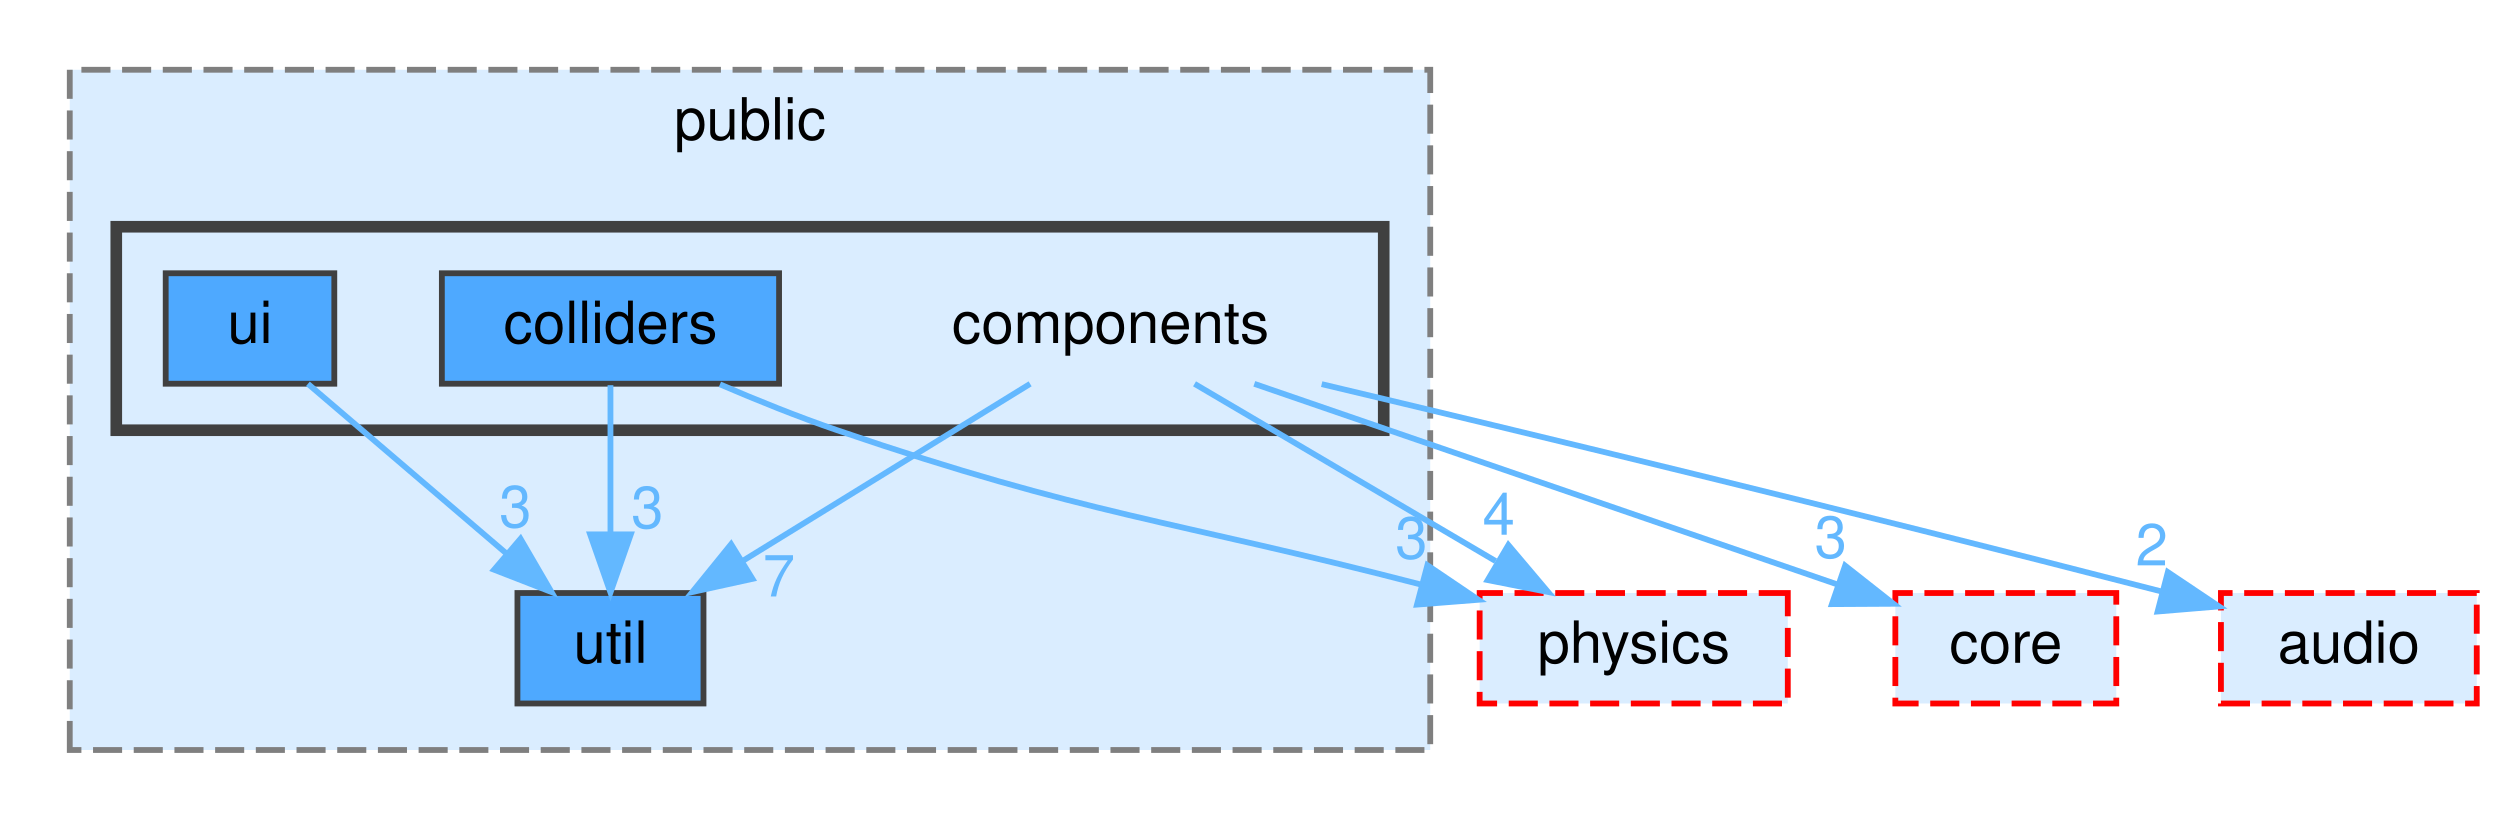
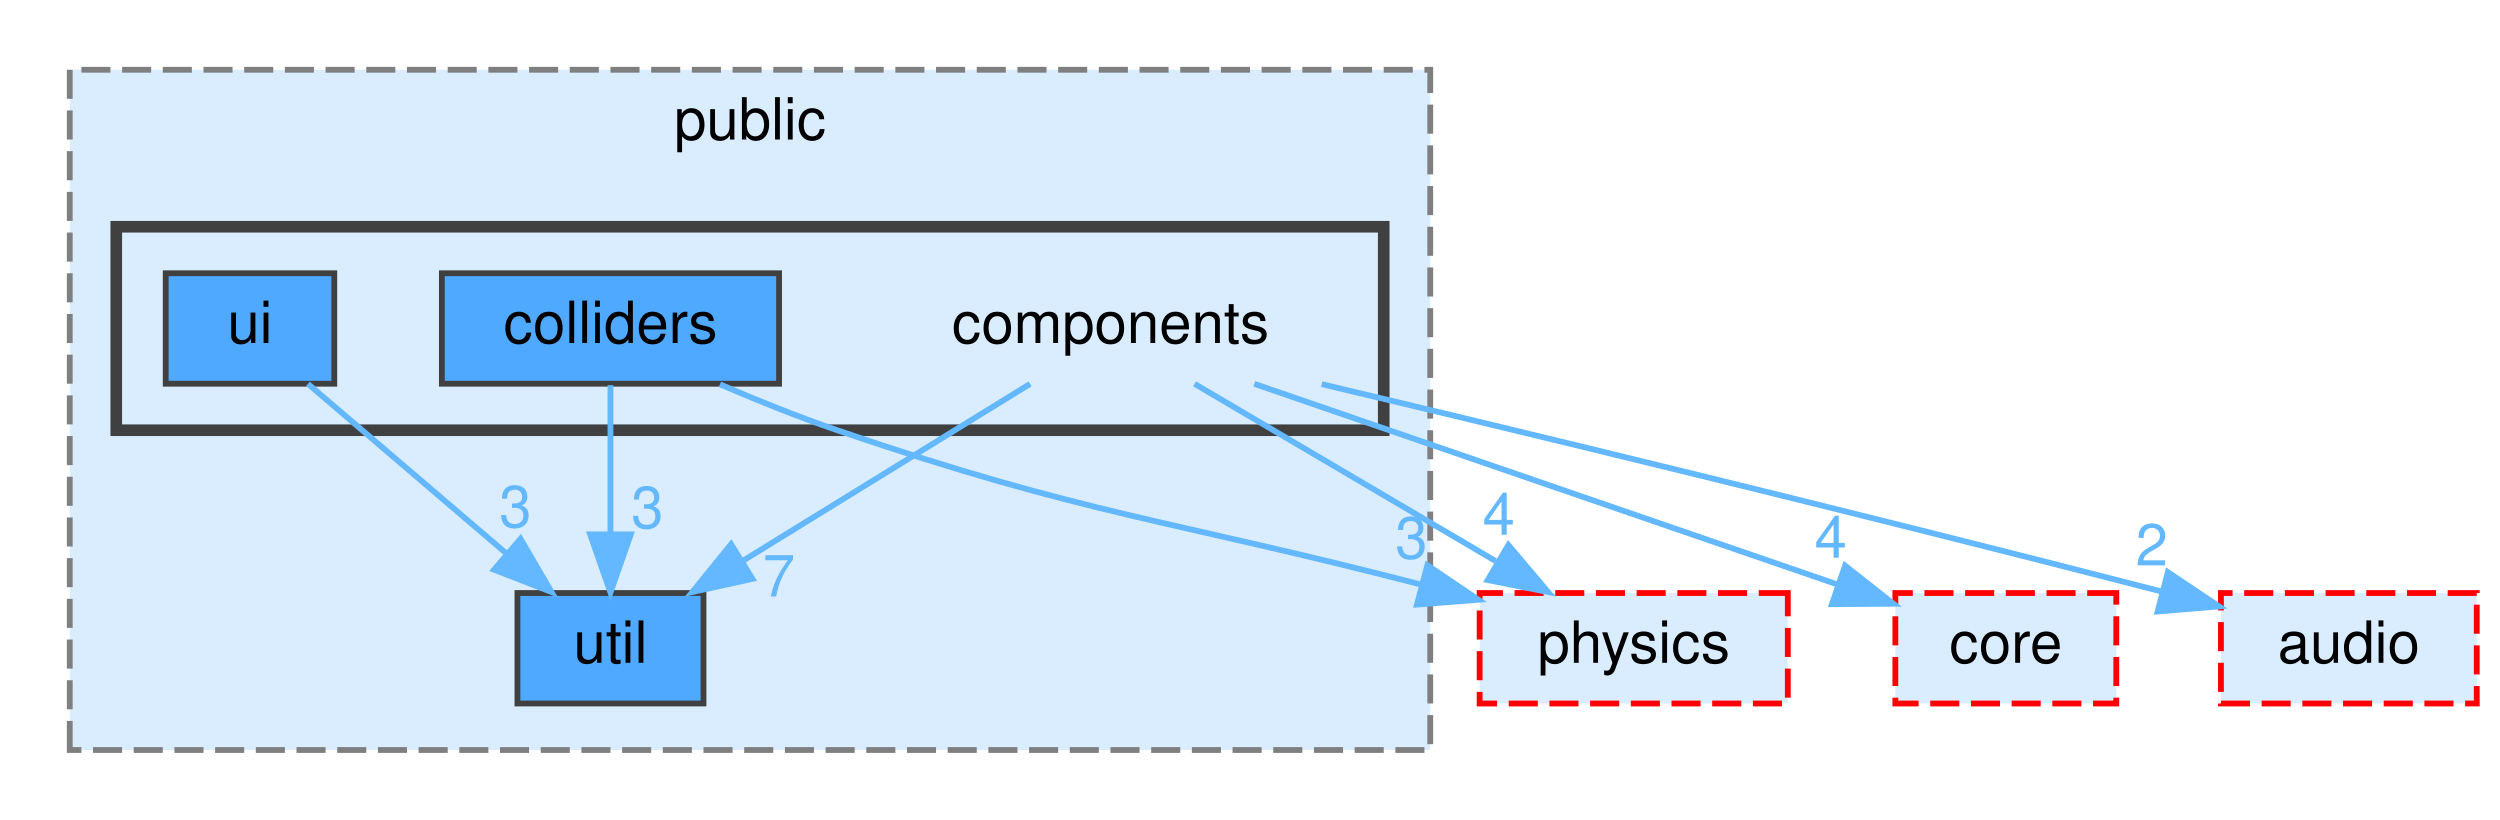
<svg xmlns="http://www.w3.org/2000/svg" xmlns:xlink="http://www.w3.org/1999/xlink" width="430pt" height="141pt" viewBox="0.00 0.00 430.00 141.00">
  <g id="graph0" class="graph" transform="scale(1 1) rotate(0) translate(4 137)">
    <g id="clust1" class="cluster">
      <g id="a_clust1">
        <a xlink:href="dir_449e025360b1e0775671965c2105f9c1.html" target="_top" xlink:title="public">
          <polygon fill="#daedff" stroke="#7f7f7f" stroke-dasharray="5,2" points="8,-8 8,-125 242,-125 242,-8 8,-8" />
          <text text-anchor="middle" x="125" y="-113" font-family="Helvetica,sans-Serif" font-size="10.00">public</text>
        </a>
      </g>
    </g>
    <g id="clust2" class="cluster">
      <g id="a_clust2">
        <a xlink:href="dir_22f028d50d1daeafb0ac763ac6b1fa55.html" target="_top">
          <polygon fill="#daedff" stroke="#404040" stroke-width="2" points="16,-63 16,-98 234,-98 234,-63 16,-63" />
        </a>
      </g>
    </g>
    <g id="node1" class="node">
      <g id="a_node1">
        <a xlink:href="dir_a49164a242c307165c720613e9741f63.html" target="_top" xlink:title="util">
          <polygon fill="#4ea9ff" stroke="#404040" points="117,-35 85,-35 85,-16 117,-16 117,-35" />
          <text text-anchor="middle" x="101" y="-23" font-family="Helvetica,sans-Serif" font-size="10.00">util</text>
        </a>
      </g>
    </g>
    <g id="node2" class="node">
      <text text-anchor="middle" x="187" y="-78" font-family="Helvetica,sans-Serif" font-size="10.00">components</text>
    </g>
    <g id="edge4" class="edge">
      <g id="a_edge4">
        <a xlink:href="dir_000003_000021.html" target="_top">
          <path fill="none" stroke="#63b8ff" d="M173.18,-70.98C159.85,-62.77 139.42,-50.18 123.69,-40.49" />
          <polygon fill="#63b8ff" stroke="#63b8ff" points="125.42,-37.44 115.07,-35.17 121.75,-43.4 125.42,-37.44" />
        </a>
      </g>
      <g id="a_edge4-headlabel">
        <a xlink:href="dir_000003_000021.html" target="_top" xlink:title="7">
          <text text-anchor="middle" x="129.97" y="-34.41" font-family="Helvetica,sans-Serif" font-size="10.00" fill="#63b8ff">7</text>
        </a>
      </g>
    </g>
    <g id="node5" class="node">
      <g id="a_node5">
        <a xlink:href="dir_507eef3fc303406776132f4dfa1b45c0.html" target="_top" xlink:title="physics">
          <polygon fill="#daedff" stroke="red" stroke-dasharray="5,2" points="303.5,-35 250.5,-35 250.5,-16 303.5,-16 303.5,-35" />
          <text text-anchor="middle" x="277" y="-23" font-family="Helvetica,sans-Serif" font-size="10.00">physics</text>
        </a>
      </g>
    </g>
    <g id="edge1" class="edge">
      <g id="a_edge1">
        <a xlink:href="dir_000003_000010.html" target="_top">
          <path fill="none" stroke="#63b8ff" d="M201.46,-70.98C215.42,-62.77 236.79,-50.18 253.25,-40.49" />
          <polygon fill="#63b8ff" stroke="#63b8ff" points="255.44,-43.26 262.28,-35.17 251.88,-37.23 255.44,-43.26" />
        </a>
      </g>
      <g id="a_edge1-headlabel">
        <a xlink:href="dir_000003_000010.html" target="_top" xlink:title="4">
          <text text-anchor="middle" x="253.78" y="-45.03" font-family="Helvetica,sans-Serif" font-size="10.00" fill="#63b8ff">4</text>
        </a>
      </g>
    </g>
    <g id="node6" class="node">
      <g id="a_node6">
        <a xlink:href="dir_7f643b58e2241519524527f42d96aecd.html" target="_top" xlink:title="core">
          <polygon fill="#daedff" stroke="red" stroke-dasharray="5,2" points="360,-35 322,-35 322,-16 360,-16 360,-35" />
          <text text-anchor="middle" x="341" y="-23" font-family="Helvetica,sans-Serif" font-size="10.00">core</text>
        </a>
      </g>
    </g>
    <g id="edge2" class="edge">
      <g id="a_edge2">
        <a xlink:href="dir_000003_000004.html" target="_top">
          <path fill="none" stroke="#63b8ff" d="M211.74,-70.98C239.12,-61.56 283.19,-46.39 312.13,-36.44" />
          <polygon fill="#63b8ff" stroke="#63b8ff" points="313.36,-39.71 321.68,-33.15 311.09,-33.09 313.36,-39.71" />
        </a>
      </g>
      <g id="a_edge2-headlabel">
-         <a xlink:href="dir_000003_000004.html" target="_top" xlink:title="3">
-           <text text-anchor="middle" x="310.89" y="-41.07" font-family="Helvetica,sans-Serif" font-size="10.00" fill="#63b8ff">3</text>
+         <a xlink:href="dir_000003_000004.html" target="_top" xlink:title="4">
+           <text text-anchor="middle" x="310.89" y="-41.07" font-family="Helvetica,sans-Serif" font-size="10.00" fill="#63b8ff">4</text>
        </a>
      </g>
    </g>
    <g id="node7" class="node">
      <g id="a_node7">
        <a xlink:href="dir_9f8aea6aa0d0f8b2278afd3a6ed97649.html" target="_top" xlink:title="audio">
          <polygon fill="#daedff" stroke="red" stroke-dasharray="5,2" points="422,-35 378,-35 378,-16 422,-16 422,-35" />
          <text text-anchor="middle" x="400" y="-23" font-family="Helvetica,sans-Serif" font-size="10.00">audio</text>
        </a>
      </g>
    </g>
    <g id="edge3" class="edge">
      <g id="a_edge3">
        <a xlink:href="dir_000003_000000.html" target="_top">
          <path fill="none" stroke="#63b8ff" d="M223.33,-70.93C258.04,-62.68 312.06,-49.64 367.64,-35.3" />
          <polygon fill="#63b8ff" stroke="#63b8ff" points="368.87,-38.6 377.67,-32.7 367.11,-31.82 368.87,-38.6" />
        </a>
      </g>
      <g id="a_edge3-headlabel">
        <a xlink:href="dir_000003_000000.html" target="_top" xlink:title="2">
          <text text-anchor="middle" x="366.1" y="-39.75" font-family="Helvetica,sans-Serif" font-size="10.00" fill="#63b8ff">2</text>
        </a>
      </g>
    </g>
    <g id="node3" class="node">
      <g id="a_node3">
        <a xlink:href="dir_34881ac0bedfeaaea716e3fa5eabced4.html" target="_top" xlink:title="colliders">
          <polygon fill="#4ea9ff" stroke="#404040" points="130,-90 72,-90 72,-71 130,-71 130,-90" />
          <text text-anchor="middle" x="101" y="-78" font-family="Helvetica,sans-Serif" font-size="10.00">colliders</text>
        </a>
      </g>
    </g>
    <g id="edge6" class="edge">
      <g id="a_edge6">
        <a xlink:href="dir_000002_000021.html" target="_top">
          <path fill="none" stroke="#63b8ff" d="M101,-70.75C101,-63.8 101,-53.85 101,-45.13" />
          <polygon fill="#63b8ff" stroke="#63b8ff" points="104.5,-45.09 101,-35.09 97.5,-45.09 104.5,-45.09" />
        </a>
      </g>
      <g id="a_edge6-headlabel">
        <a xlink:href="dir_000002_000021.html" target="_top" xlink:title="3">
          <text text-anchor="middle" x="107.34" y="-46.18" font-family="Helvetica,sans-Serif" font-size="10.00" fill="#63b8ff">3</text>
        </a>
      </g>
    </g>
    <g id="edge5" class="edge">
      <g id="a_edge5">
        <a xlink:href="dir_000002_000010.html" target="_top">
          <path fill="none" stroke="#63b8ff" d="M119.83,-70.89C126.17,-68.17 133.32,-65.28 140,-63 183.05,-48.29 197.1,-47.68 240.55,-36.42" />
          <polygon fill="#63b8ff" stroke="#63b8ff" points="241.51,-39.78 250.29,-33.84 239.72,-33.01 241.51,-39.78" />
        </a>
      </g>
      <g id="a_edge5-headlabel">
        <a xlink:href="dir_000002_000010.html" target="_top" xlink:title="3">
          <text text-anchor="middle" x="238.76" y="-40.94" font-family="Helvetica,sans-Serif" font-size="10.00" fill="#63b8ff">3</text>
        </a>
      </g>
    </g>
    <g id="node4" class="node">
      <g id="a_node4">
        <a xlink:href="dir_e7ae045548bf2330f9367e3e213d9156.html" target="_top" xlink:title="ui">
          <polygon fill="#4ea9ff" stroke="#404040" points="53.5,-90 24.5,-90 24.5,-71 53.5,-71 53.5,-90" />
          <text text-anchor="middle" x="39" y="-78" font-family="Helvetica,sans-Serif" font-size="10.00">ui</text>
        </a>
      </g>
    </g>
    <g id="edge7" class="edge">
      <g id="a_edge7">
        <a xlink:href="dir_000020_000021.html" target="_top">
          <path fill="none" stroke="#63b8ff" d="M48.96,-70.98C58.13,-63.15 71.94,-51.34 83.03,-41.86" />
          <polygon fill="#63b8ff" stroke="#63b8ff" points="85.53,-44.33 90.86,-35.17 80.98,-39.01 85.53,-44.33" />
        </a>
      </g>
      <g id="a_edge7-headlabel">
        <a xlink:href="dir_000020_000021.html" target="_top" xlink:title="3">
          <text text-anchor="middle" x="84.64" y="-46.32" font-family="Helvetica,sans-Serif" font-size="10.00" fill="#63b8ff">3</text>
        </a>
      </g>
    </g>
  </g>
</svg>
